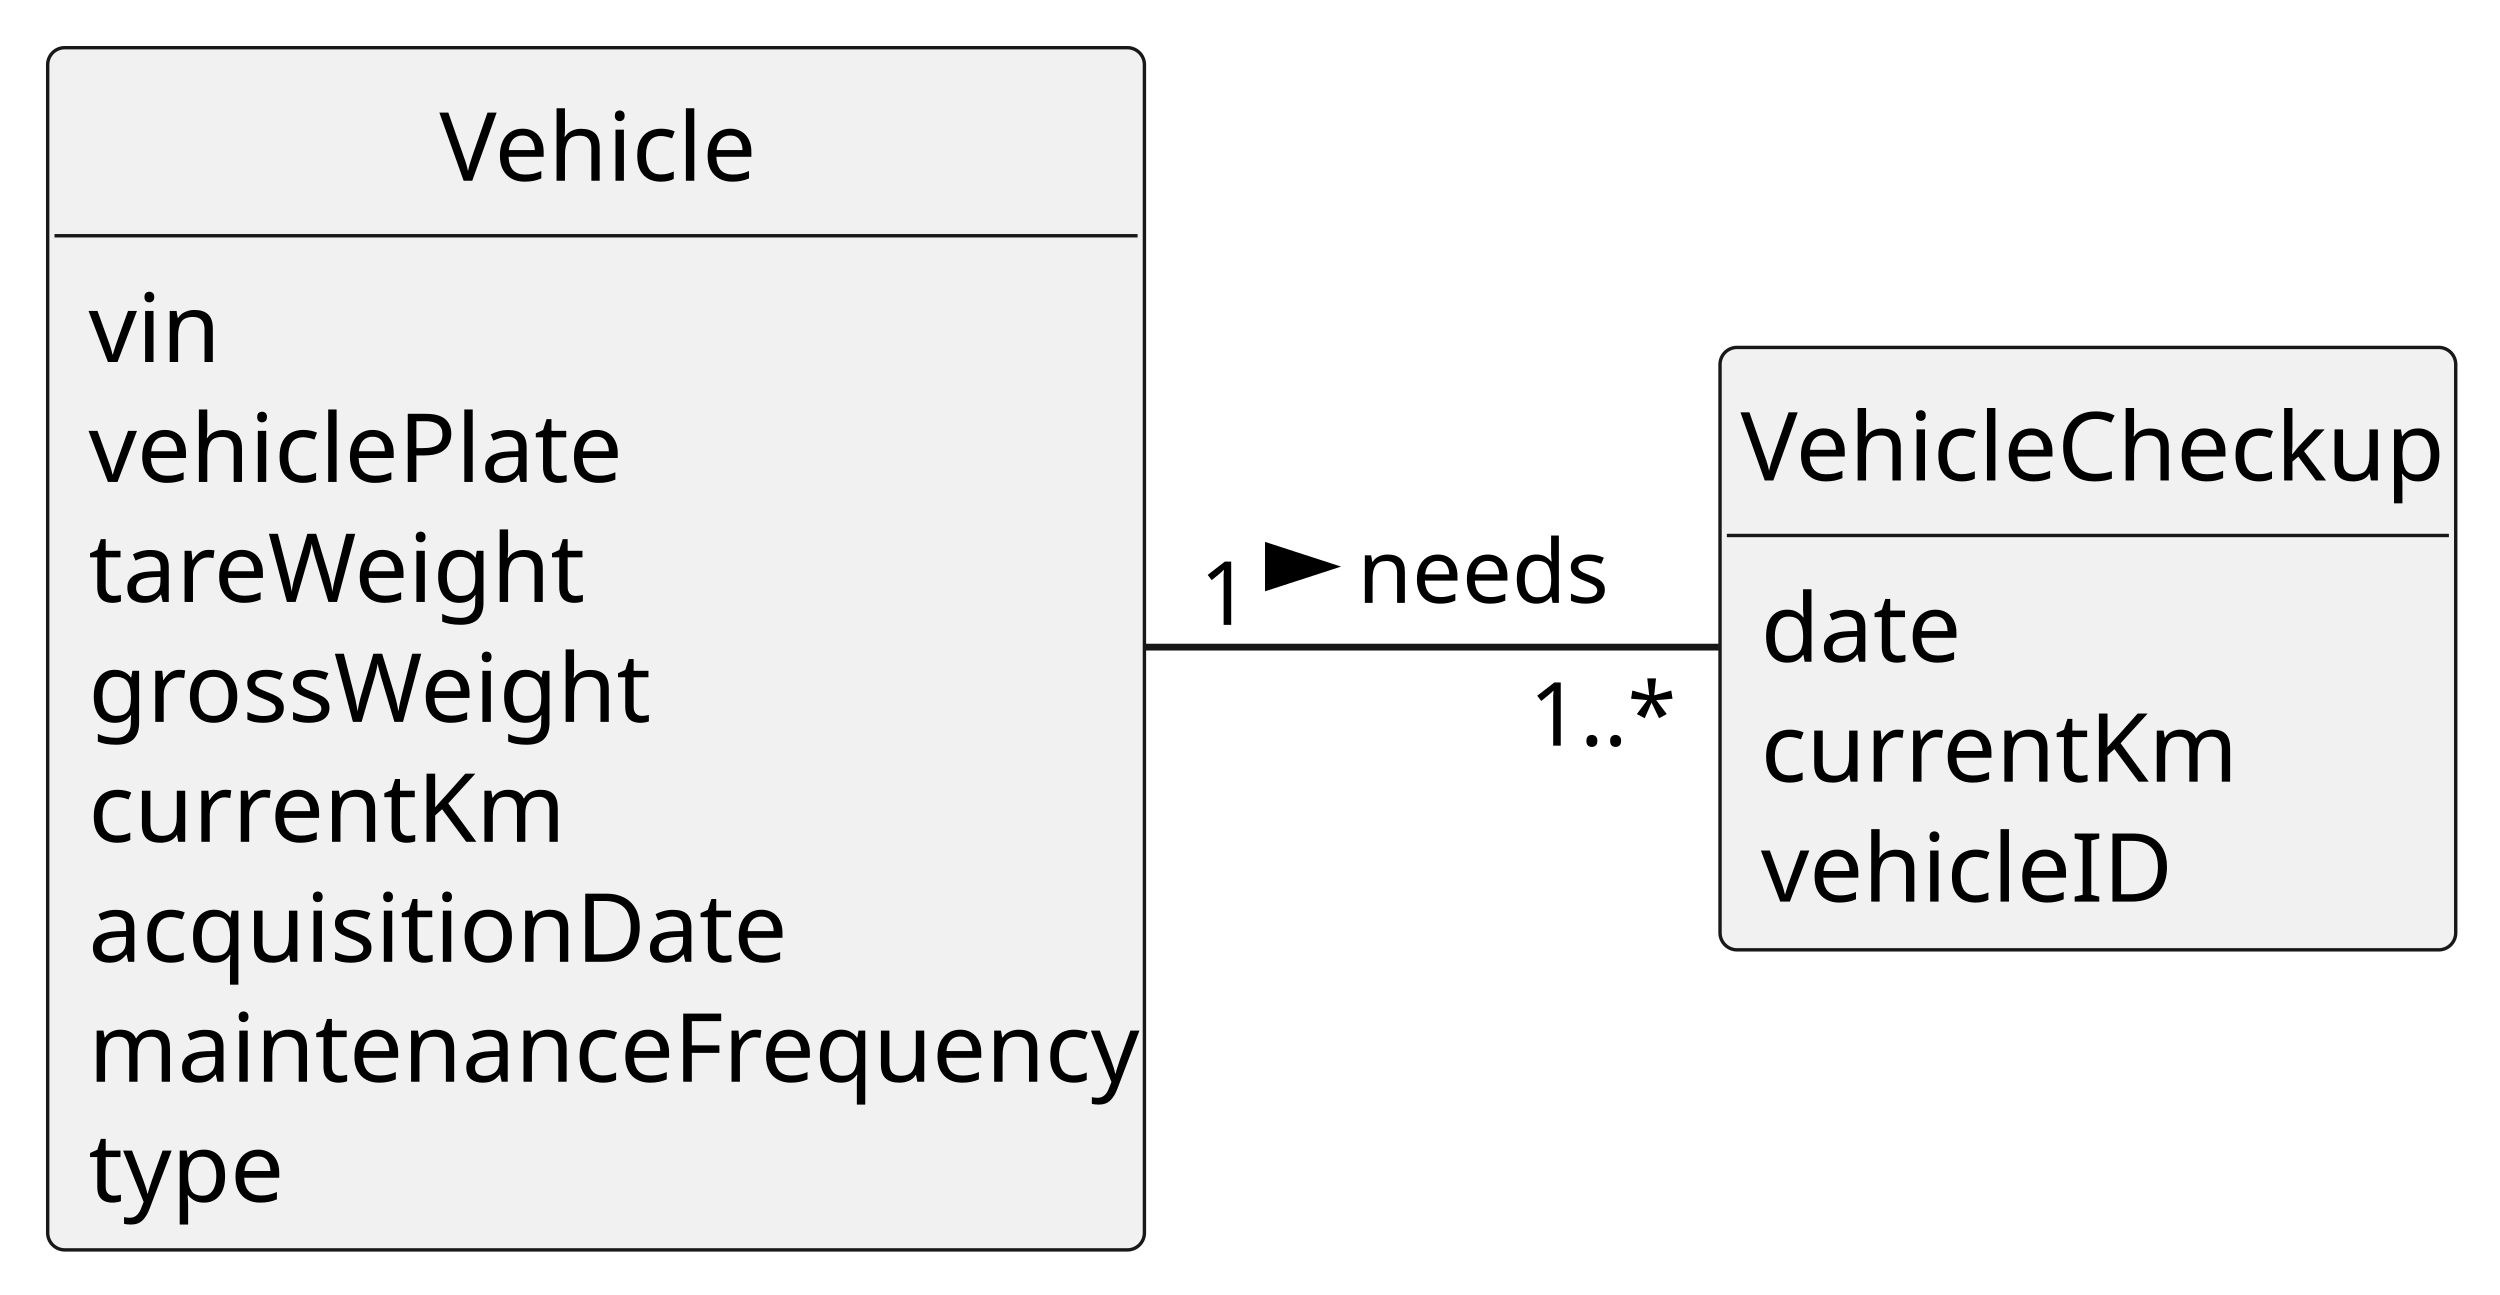
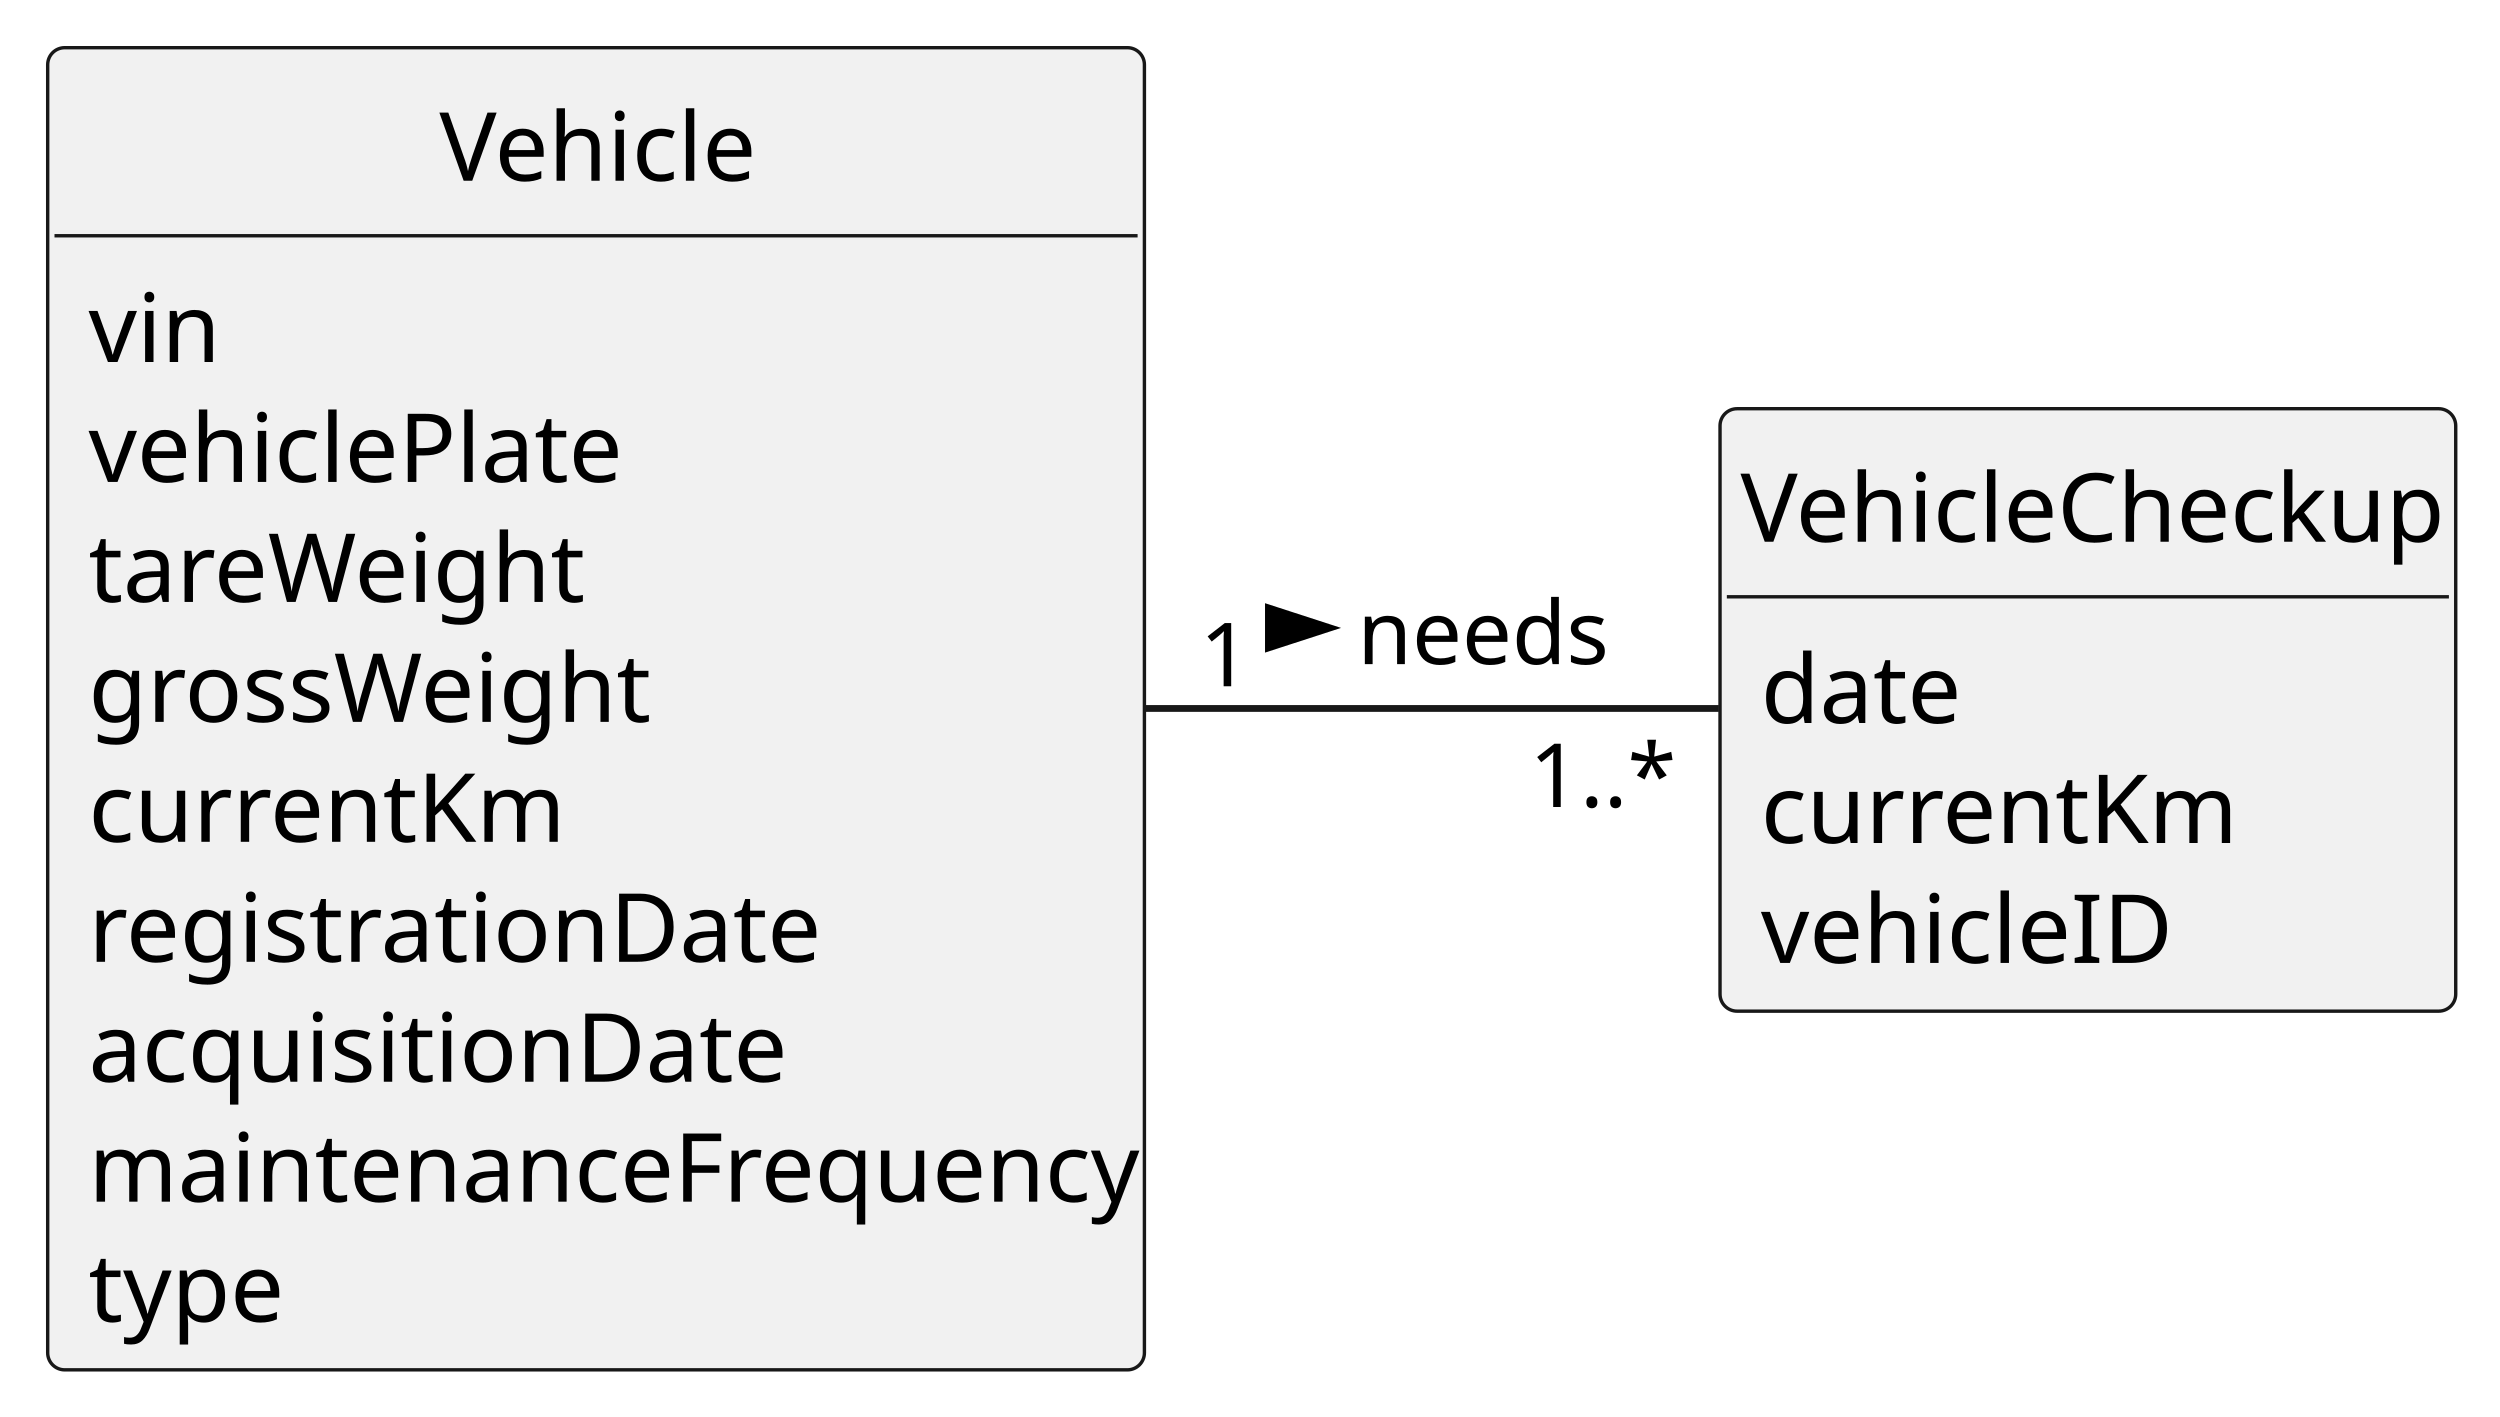
- <svg xmlns="http://www.w3.org/2000/svg" contentStyleType="text/css" height="190px" preserveAspectRatio="none" style="width:367px;height:190px;background:#FFFFFF;" version="1.1" viewBox="0 0 367 190" width="367px" zoomAndPan="magnify">
+ <svg xmlns="http://www.w3.org/2000/svg" contentStyleType="text/css" height="208px" preserveAspectRatio="none" style="width:367px;height:208px;background:#FFFFFF;" version="1.1" viewBox="0 0 367 208" width="367px" zoomAndPan="magnify">
  <defs />
  <g>
    <g id="elem_VehicleCheckup">
-       <rect codeLine="13" fill="#F1F1F1" height="88.438" id="VehicleCheckup" rx="2.5" ry="2.5" style="stroke:#181818;stroke-width:0.5;" width="108" x="252.5" y="51" />
-       <text fill="#000000" font-family="sans-serif" font-size="14" lengthAdjust="spacing" textLength="102" x="255.5" y="70.533">VehicleCheckup</text>
-       <line style="stroke:#181818;stroke-width:0.5;" x1="253.5" x2="359.5" y1="78.609" y2="78.609" />
-       <text fill="#000000" font-family="sans-serif" font-size="14" lengthAdjust="spacing" textLength="28" x="258.5" y="97.143">date</text>
-       <text fill="#000000" font-family="sans-serif" font-size="14" lengthAdjust="spacing" textLength="65" x="258.5" y="114.752">currentKm</text>
-       <text fill="#000000" font-family="sans-serif" font-size="14" lengthAdjust="spacing" textLength="57" x="258.5" y="132.361">vehicleID</text>
+       <rect codeLine="13" fill="#F1F1F1" height="88.438" id="VehicleCheckup" rx="2.5" ry="2.5" style="stroke:#181818;stroke-width:0.5;" width="108" x="252.5" y="60" />
+       <text fill="#000000" font-family="sans-serif" font-size="14" lengthAdjust="spacing" textLength="102" x="255.5" y="79.533">VehicleCheckup</text>
+       <line style="stroke:#181818;stroke-width:0.5;" x1="253.5" x2="359.5" y1="87.609" y2="87.609" />
+       <text fill="#000000" font-family="sans-serif" font-size="14" lengthAdjust="spacing" textLength="28" x="258.5" y="106.143">date</text>
+       <text fill="#000000" font-family="sans-serif" font-size="14" lengthAdjust="spacing" textLength="65" x="258.5" y="123.752">currentKm</text>
+       <text fill="#000000" font-family="sans-serif" font-size="14" lengthAdjust="spacing" textLength="57" x="258.5" y="141.361">vehicleID</text>
    </g>
    <g id="elem_Vehicle">
-       <rect codeLine="19" fill="#F1F1F1" height="176.484" id="Vehicle" rx="2.5" ry="2.5" style="stroke:#181818;stroke-width:0.5;" width="161" x="7" y="7" />
+       <rect codeLine="19" fill="#F1F1F1" height="194.094" id="Vehicle" rx="2.5" ry="2.5" style="stroke:#181818;stroke-width:0.5;" width="161" x="7" y="7" />
      <text fill="#000000" font-family="sans-serif" font-size="14" lengthAdjust="spacing" textLength="46" x="64.5" y="26.533">Vehicle</text>
      <line style="stroke:#181818;stroke-width:0.5;" x1="8" x2="167" y1="34.609" y2="34.609" />
      <text fill="#000000" font-family="sans-serif" font-size="14" lengthAdjust="spacing" textLength="18" x="13" y="53.143">vin</text>
      <text fill="#000000" font-family="sans-serif" font-size="14" lengthAdjust="spacing" textLength="76" x="13" y="70.752">vehiclePlate</text>
      <text fill="#000000" font-family="sans-serif" font-size="14" lengthAdjust="spacing" textLength="69" x="13" y="88.361">tareWeight</text>
      <text fill="#000000" font-family="sans-serif" font-size="14" lengthAdjust="spacing" textLength="79" x="13" y="105.971">grossWeight</text>
      <text fill="#000000" font-family="sans-serif" font-size="14" lengthAdjust="spacing" textLength="65" x="13" y="123.58">currentKm</text>
-       <text fill="#000000" font-family="sans-serif" font-size="14" lengthAdjust="spacing" textLength="97" x="13" y="141.19">acquisitionDate</text>
-       <text fill="#000000" font-family="sans-serif" font-size="14" lengthAdjust="spacing" textLength="149" x="13" y="158.799">maintenanceFrequency</text>
-       <text fill="#000000" font-family="sans-serif" font-size="14" lengthAdjust="spacing" textLength="27" x="13" y="176.408">type</text>
+       <text fill="#000000" font-family="sans-serif" font-size="14" lengthAdjust="spacing" textLength="101" x="13" y="141.19">registrationDate</text>
+       <text fill="#000000" font-family="sans-serif" font-size="14" lengthAdjust="spacing" textLength="97" x="13" y="158.799">acquisitionDate</text>
+       <text fill="#000000" font-family="sans-serif" font-size="14" lengthAdjust="spacing" textLength="149" x="13" y="176.408">maintenanceFrequency</text>
+       <text fill="#000000" font-family="sans-serif" font-size="14" lengthAdjust="spacing" textLength="27" x="13" y="194.018">type</text>
    </g>
    <g id="link_Vehicle_VehicleCheckup">
-       <path codeLine="30" d="M168.11,95 C196.17,95 226.94,95 252.33,95 " fill="none" id="Vehicle-VehicleCheckup" style="stroke:#181818;stroke-width:1.0;" />
-       <polygon fill="#000000" points="195.25,83.176,186.205,80.237,186.205,86.115,195.25,83.176" style="stroke:#000000;stroke-width:1.0;" />
-       <text fill="#000000" font-family="sans-serif" font-size="13" lengthAdjust="spacing" textLength="35" x="199.25" y="88.495">needs</text>
-       <text fill="#000000" font-family="sans-serif" font-size="13" lengthAdjust="spacing" textLength="7" x="176.127" y="91.726">1</text>
-       <text fill="#000000" font-family="sans-serif" font-size="13" lengthAdjust="spacing" textLength="20" x="224.509" y="109.465">1..*</text>
+       <path codeLine="32" d="M168.11,104 C196.17,104 226.94,104 252.33,104 " fill="none" id="Vehicle-VehicleCheckup" style="stroke:#181818;stroke-width:1.0;" />
+       <polygon fill="#000000" points="195.25,92.176,186.205,89.237,186.205,95.115,195.25,92.176" style="stroke:#000000;stroke-width:1.0;" />
+       <text fill="#000000" font-family="sans-serif" font-size="13" lengthAdjust="spacing" textLength="35" x="199.25" y="97.495">needs</text>
+       <text fill="#000000" font-family="sans-serif" font-size="13" lengthAdjust="spacing" textLength="7" x="176.127" y="100.745">1</text>
+       <text fill="#000000" font-family="sans-serif" font-size="13" lengthAdjust="spacing" textLength="20" x="224.509" y="118.465">1..*</text>
    </g>
  </g>
</svg>
